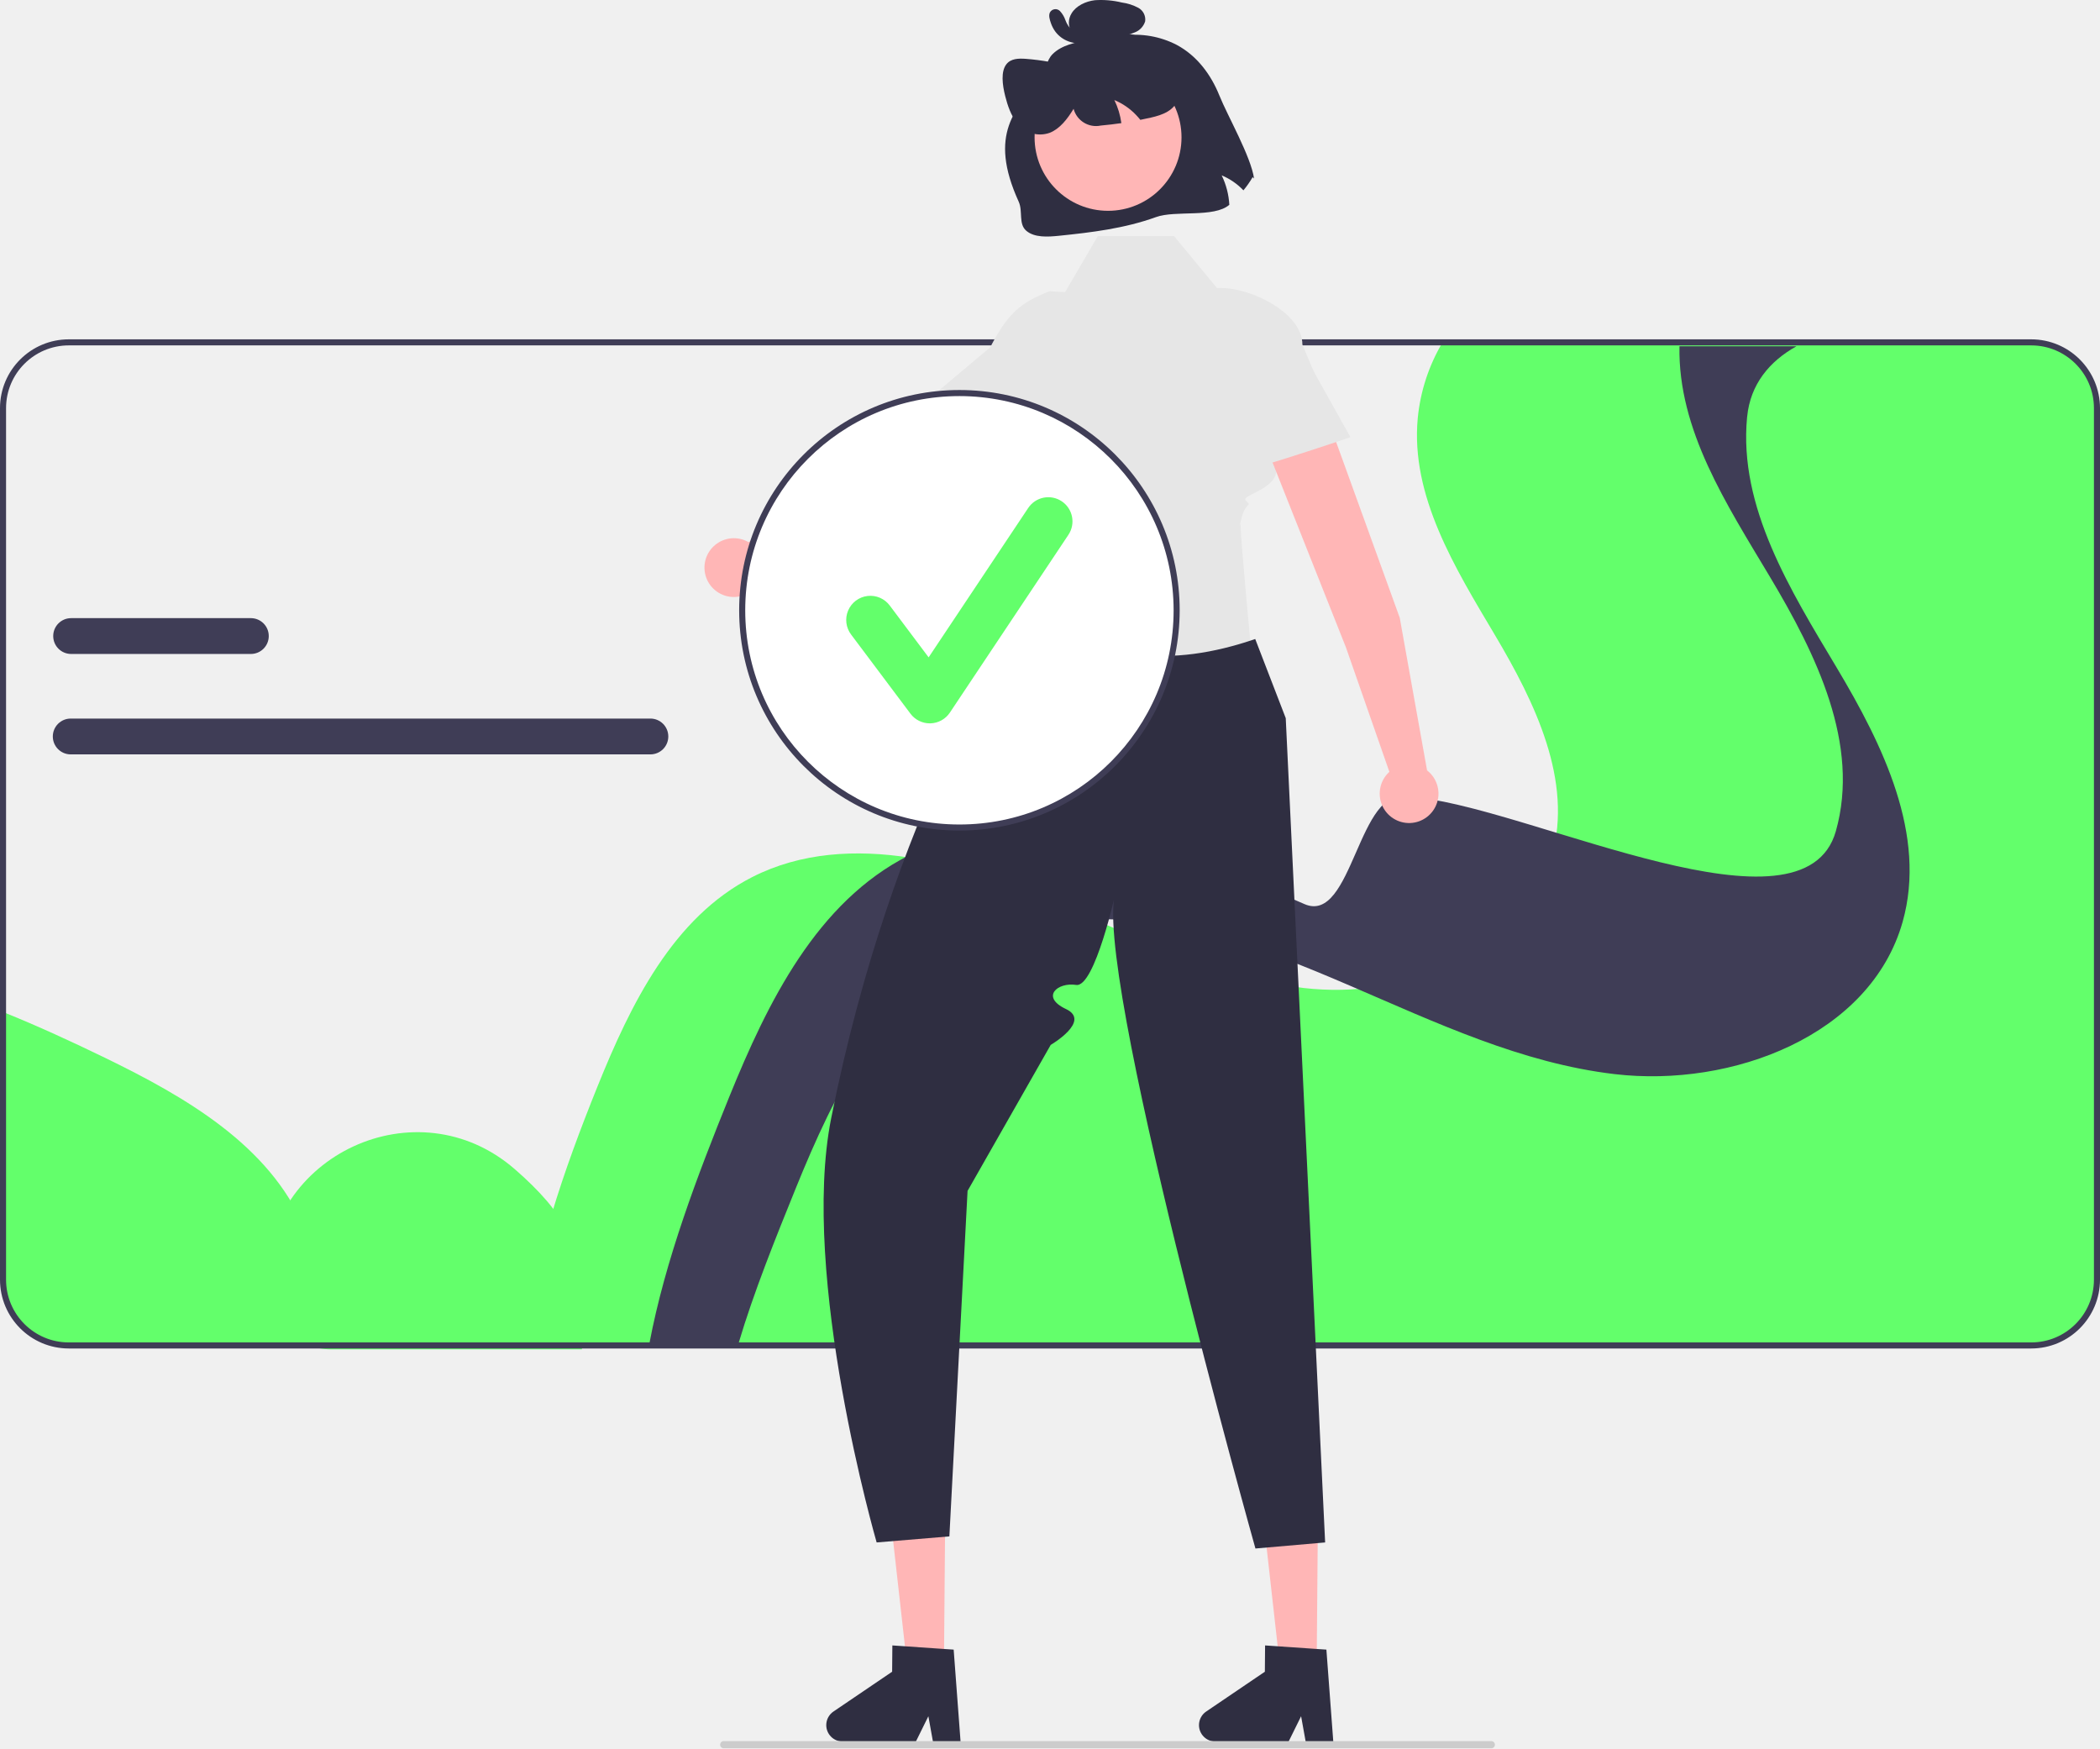
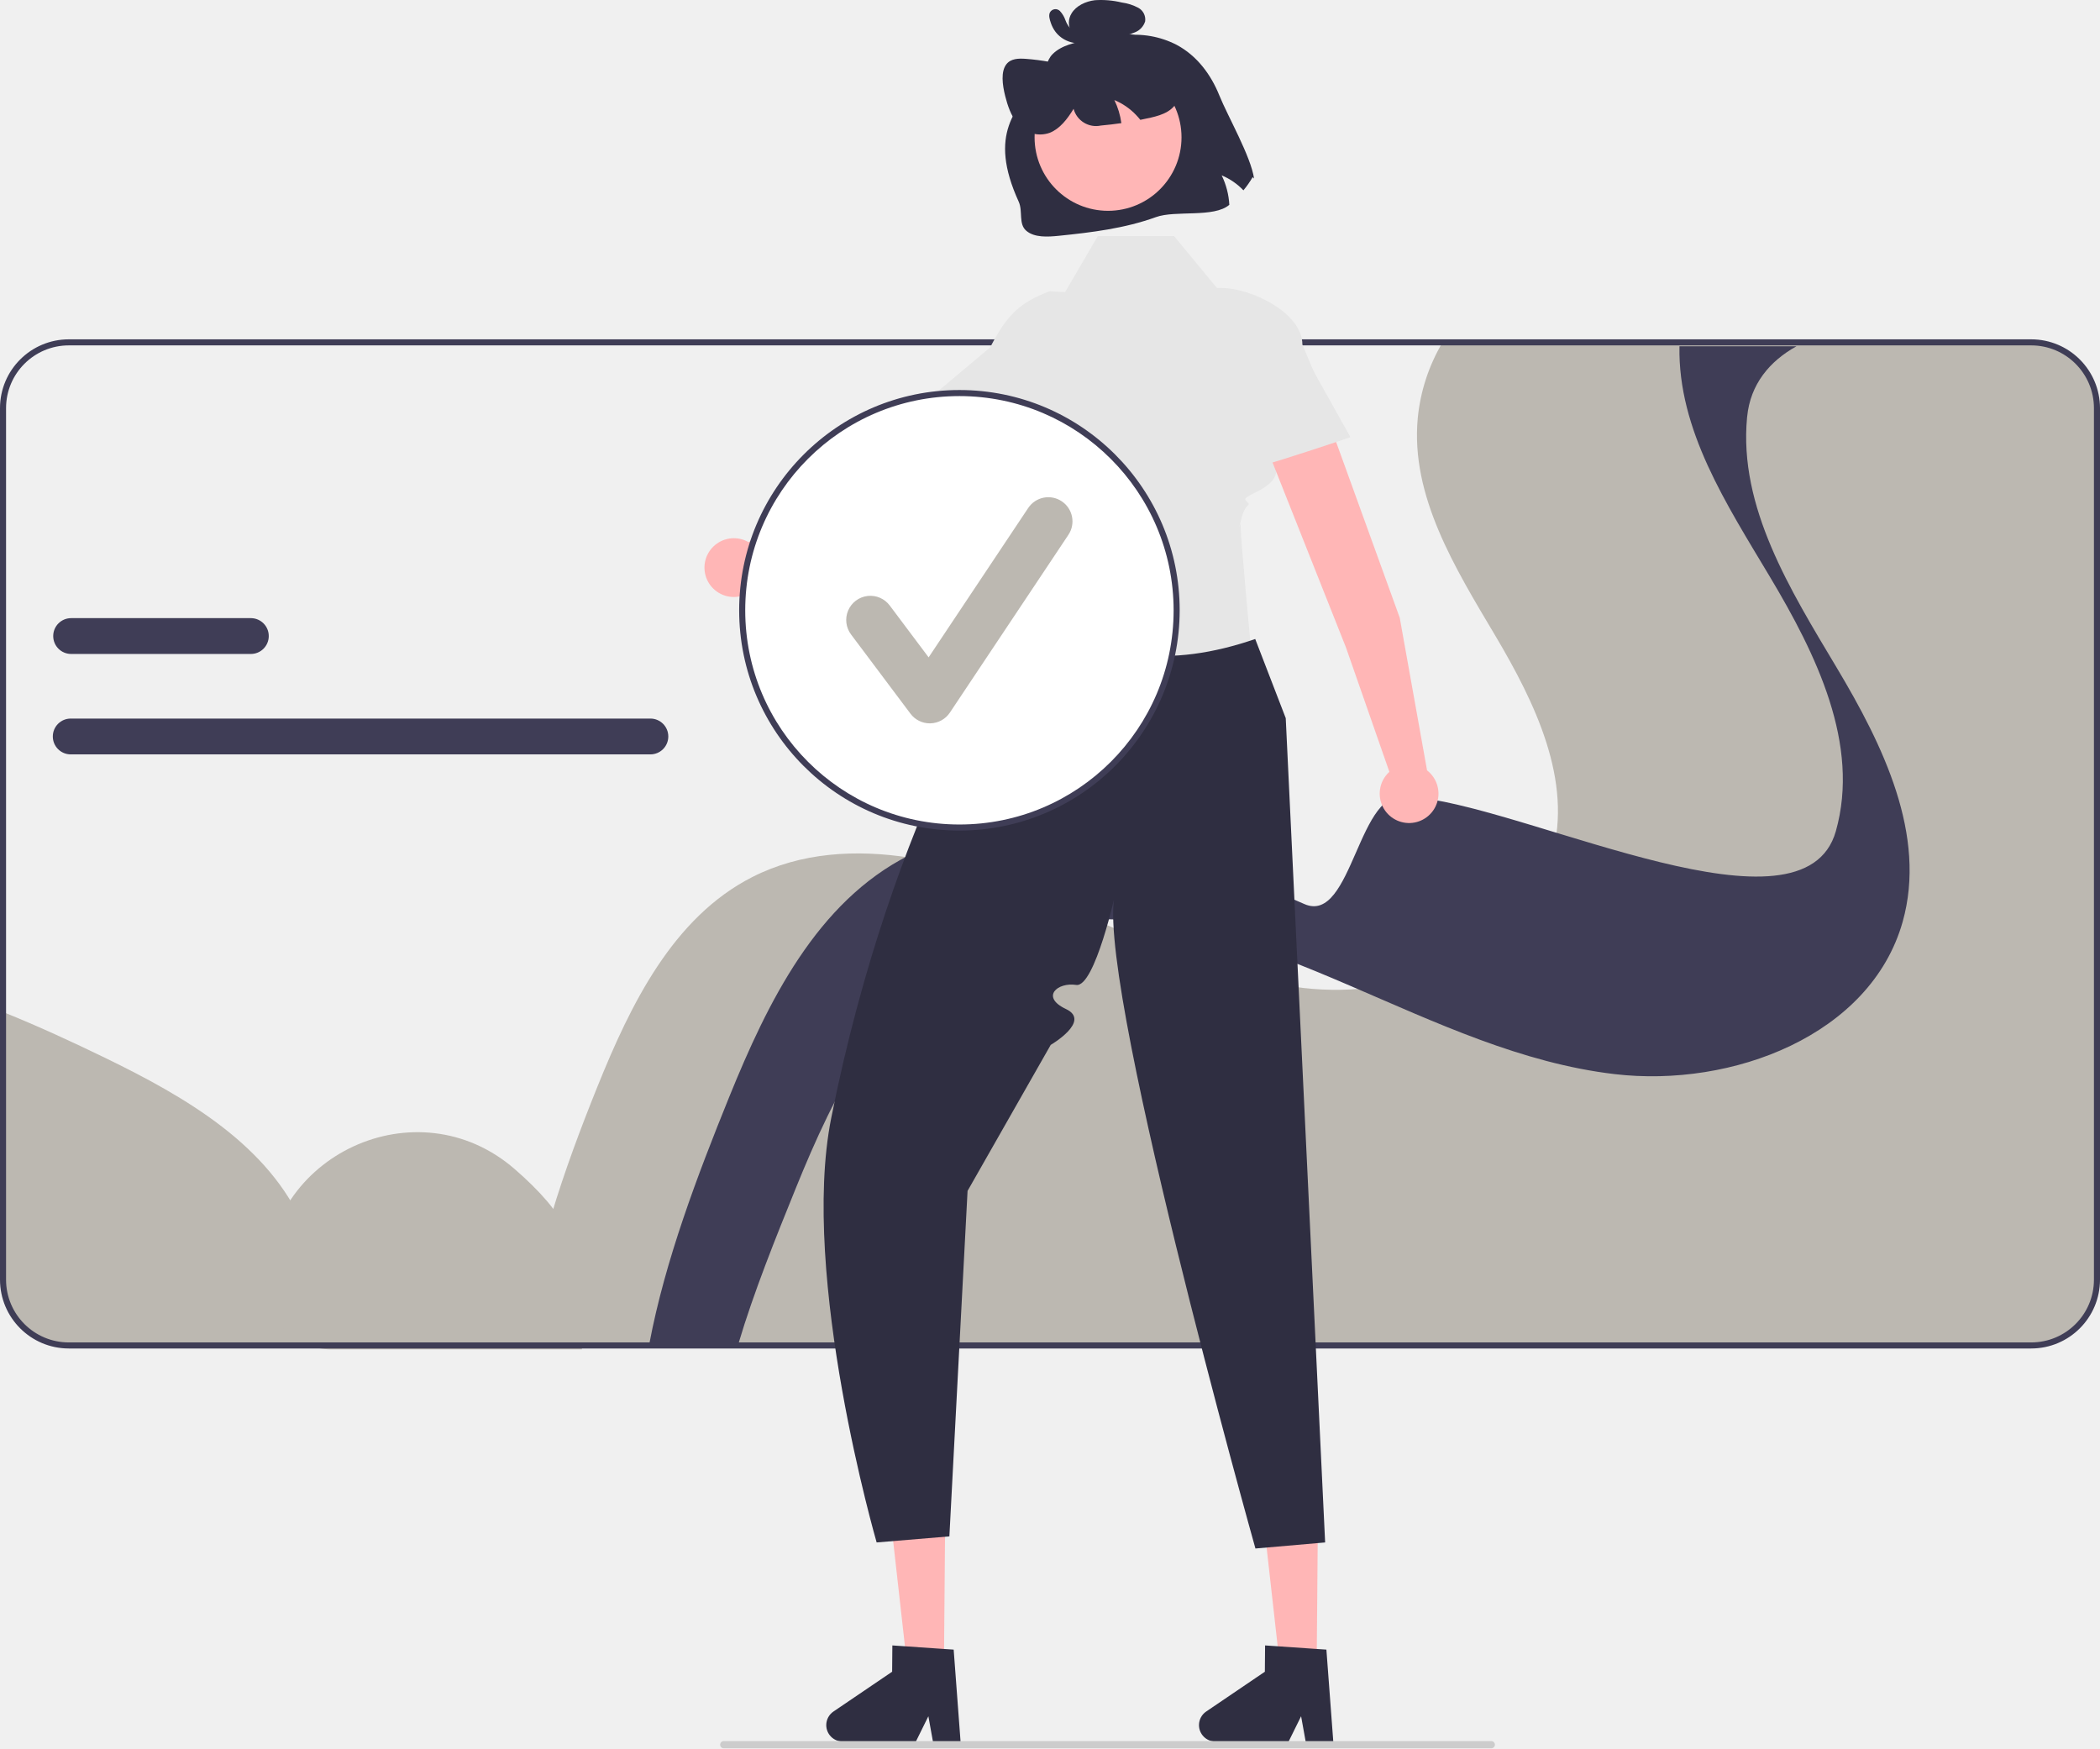
<svg xmlns="http://www.w3.org/2000/svg" data-name="Layer 1" width="693" height="576.898" viewBox="0 0 693 576.898">
-   <path d="M426.43,605.523H923.81a21.689,21.689,0,0,0,21.69-21.69v-287.62a21.349,21.349,0,0,0-.76-5.69,21.683,21.683,0,0,0-20.93-16H729.54a60.38,60.38,0,0,0-8.18,25.01c-2.41,25.69,12.32,49.44,25.5,71.63,13.18,22.19,25.75,47.99,18.77,72.84-4.72,16.76-17.51,28.89-33.38,36.16a93.665,93.665,0,0,1-48.59,7.4,152.118,152.118,0,0,1-29.26-6.68c-12.47-4.05-24.65-9.3-36.81-14.61-.01,0-.01,0-.02-.01-.21-.09-.43-.19-.64-.28-9.41-4.11-18.81-8.23-28.35-11.86a173.139,173.139,0,0,0-34.62-9.54c-17.99-2.82-36.13-1.8-52.18,6.36-26.16,13.29-40.18,42.01-51.15,69.23C439.55,547.693,429.62,576.133,426.43,605.523Z" transform="translate(-253.5 -161.5508)" fill="#63ff6b" />
-   <path d="M254.5,495.493v88.34a21.689,21.689,0,0,0,21.69,21.69h82.68c1.43-13.33.23-26.61-5.02-39-11.44-27.02-39.12-43-65.51-55.83C277.25,505.303,265.97,500.103,254.5,495.493Z" transform="translate(-253.5 -161.5508)" fill="#63ff6b" />
-   <path d="M341.147,585.123v0a21.69,21.69,0,0,0,21.69,21.69h82.68c1.43-13.33.23-26.61-5.02-39-2.69-6.353-8.972-13.39-17.159-20.498C391.22,519.427,341.147,542.587,341.147,585.123Z" transform="translate(-253.5 -161.5508)" fill="#63ff6b" />
+   <path d="M426.43,605.523H923.81a21.689,21.689,0,0,0,21.69-21.69v-287.62a21.349,21.349,0,0,0-.76-5.69,21.683,21.683,0,0,0-20.93-16H729.54a60.38,60.38,0,0,0-8.18,25.01c-2.41,25.69,12.32,49.44,25.5,71.63,13.18,22.19,25.75,47.99,18.77,72.84-4.72,16.76-17.51,28.89-33.38,36.16a93.665,93.665,0,0,1-48.59,7.4,152.118,152.118,0,0,1-29.26-6.68c-12.47-4.05-24.65-9.3-36.81-14.61-.01,0-.01,0-.02-.01-.21-.09-.43-.19-.64-.28-9.41-4.11-18.81-8.23-28.35-11.86a173.139,173.139,0,0,0-34.62-9.54c-17.99-2.82-36.13-1.8-52.18,6.36-26.16,13.29-40.18,42.01-51.15,69.23C439.55,547.693,429.62,576.133,426.43,605.523Z" transform="translate(-253.5 -161.5508)" fill="#bcb8b1" />
+   <path d="M254.5,495.493v88.34a21.689,21.689,0,0,0,21.69,21.69h82.68c1.43-13.33.23-26.61-5.02-39-11.44-27.02-39.12-43-65.51-55.83C277.25,505.303,265.97,500.103,254.5,495.493Z" transform="translate(-253.5 -161.5508)" fill="#bcb8b1" />
+   <path d="M341.147,585.123v0a21.69,21.69,0,0,0,21.69,21.69h82.68c1.43-13.33.23-26.61-5.02-39-2.69-6.353-8.972-13.39-17.159-20.498C391.22,519.427,341.147,542.587,341.147,585.123Z" transform="translate(-253.5 -161.5508)" fill="#bcb8b1" />
  <path d="M253.5,583.832V296.213a22.716,22.716,0,0,1,22.69-22.69H923.81A22.716,22.716,0,0,1,946.5,296.213V583.832a22.716,22.716,0,0,1-22.69,22.69H276.19A22.716,22.716,0,0,1,253.5,583.832Zm22.69-308.31A20.713,20.713,0,0,0,255.5,296.213V583.832a20.713,20.713,0,0,0,20.69,20.69H923.81A20.713,20.713,0,0,0,944.5,583.832V296.213a20.713,20.713,0,0,0-20.69-20.69Z" transform="translate(-253.5 -161.5508)" fill="#3f3d56" />
  <path d="M467.81,604.813h29.41c5.03-16.936,12.29-34.889,18.92-51.249,12.72-31.368,28.97-64.466,59.3-79.782,12.95-6.54,27.07-9.094,41.49-8.955,19.92.189,40.4,5.536,59.15,12.623,7.67,2.892,15.27,6.073,22.84,9.323,28.52,12.255,56.73,25.603,87.4,29.211,38.81,4.562,84.44-12.802,95.04-50.203,8.09-28.635-6.48-58.363-21.76-83.937-15.28-25.574-32.36-52.936-29.57-82.545.01-.099.02-.209.04-.308,1.05-10.635,7.4-18.278,16.27-23.178H807.72c-.51,27.621,15.47,52.002,29.85,76.074,15.28,25.564,29.85,55.302,21.76,83.937-10.6,37.391-98.373-6.439-137.183-11.011-10.96-1.282,6.45,3.28-4,0-16.39-5.139-18.207,41.992-34.157,35.074-9.93-4.314-19.87-8.597-29.94-12.404-4.17-1.58-8.43-3.061-12.74-4.433-.01,0-.01,0-.02-.01-28.94-9.164-60.59-12.732-87.33.517-.18.089-.37.179-.55.268-30.33,15.306-46.58,48.404-59.3,79.772C483.6,549.529,472.99,577.46,467.81,604.813Z" transform="translate(-253.5 -161.5508)" fill="#3f3d56" />
  <path d="M468.13,398.661H276.838a5.91,5.91,0,1,0,0,11.82H468.13a5.91,5.91,0,1,0,0-11.82Z" transform="translate(-253.5 -161.5508)" fill="#3f3d56" />
  <path d="M336.281,365.523H276.971a5.91,5.91,0,1,0,0,11.82h59.31a5.91,5.91,0,0,0,0-11.82Z" transform="translate(-253.5 -161.5508)" fill="#3f3d56" />
  <polygon points="311.498 549.925 299.374 549.823 294.008 501.972 311.9 502.123 311.498 549.925" fill="#ffb6b6" />
  <path d="M526.165,730.754a5.427,5.427,0,0,0,5.374,5.468l24.104.201,4.22-8.553,1.55,8.597,9.095.082-2.297-30.662-3.164-.211-12.906-.89-4.164-.279-.073,8.675-19.362,13.133A5.418,5.418,0,0,0,526.165,730.754Z" transform="translate(-253.5 -161.5508)" fill="#2f2e41" />
  <polygon points="434.498 549.925 422.374 549.823 417.008 501.972 434.9 502.123 434.498 549.925" fill="#ffb6b6" />
  <path d="M649.165,730.754a5.427,5.427,0,0,0,5.374,5.468l24.104.201,4.22-8.553,1.55,8.597,9.095.082-2.297-30.662-3.164-.211-12.906-.89-4.164-.279-.073,8.675-19.362,13.133A5.418,5.418,0,0,0,649.165,730.754Z" transform="translate(-253.5 -161.5508)" fill="#2f2e41" />
  <path d="M550.042,328.271l54.563-41.991a11.113,11.113,0,0,0,2.089-15.451l0,0a11.113,11.113,0,0,0-16.02-1.863l-55.34,45.356-34.788,26.143a9.698,9.698,0,1,0,4.238,11.702Z" transform="translate(-253.5 -161.5508)" fill="#ffb6b6" />
  <path d="M594.513,337.924l-2.405,53.714,81.686,9.884c-6.428-21.584-16.968-51.562-12.138-66.583Z" transform="translate(-253.5 -161.5508)" fill="#a0616a" />
  <path d="M640.946,239.451H615.784l-10.806,18.491L599.829,257.658c-10.035,3.865-14.035,7.865-19.573,18.522v0l-19.462,16.343,15,18c10.361-1.697,14.096-9.74,10.806-24.51,0,0-11.346,19.773,4.998,29.501,0,0-2.915,18.328,0,18.131s9.629-3.927,2.915-.197-5.564,3.891-5.345,5.1c3.626,19.975,6.626,34.975,6.626,34.975l71,7s-4.091-42.938-3.869-45.379-1.27,3.527.223-2.441,3.73-3.73,1.492-5.968,15.385-4.166,8.507-14.921l23-6-12.856-30.555c0-10.317-16.57-18.68-26.887-18.68h-1.322Z" transform="translate(-253.5 -161.5508)" fill="#e6e6e6" />
  <path d="M667.723,372.409c-27.777,9.555-52.784,7.457-73.928-10.887,0,0-5.951,22-11.975,19s-3.047,5.395-4.702,8.472c-1.757,3.268.283,8.78-5.52,10.654s-3.623,7.381-5.502,11.435c-13.146,28.365-28.159,68.515-38.301,119.439-10.422,52.329,15,140,15,140l24-2,6-114,27.443-48.186s13.482-7.85,5.02-11.832-2.793-8.917,3.372-7.949,13.165-31.033,13.165-31.033c-8.791,22.092,46,217,46,217l23-2-13-272Z" transform="translate(-253.5 -161.5508)" fill="#2f2e41" />
  <path d="M655.879,193.029c2.728,6.793,10.423,20.153,11.465,27.44l-.469-.461a32.901,32.901,0,0,1-3.041,4.348,21.133,21.133,0,0,0-7.176-4.934,25.297,25.297,0,0,1,2.52,9.707c-5.01,4.362-17.803,1.73-24.195,4.055-10.287,3.732-21.208,5.061-31.991,6.164-3.827.394-8.112.633-10.794-1.628s-1.085-6.45-2.528-9.618c-10.279-22.565-.793-30.706,7.267-40.937,1.774-2.252,1.766-5.612,3.924-7.76,2.994-2.978,7.584-3.894,11.816-4.627a6.413,6.413,0,0,1-5.633-2.788,5.785,5.785,0,0,1,.077-6.038c1.513-2.509,4.659-3.968,7.693-4.333a29.211,29.211,0,0,1,8.903.765,15.93,15.93,0,0,1,5.391,1.723,4.412,4.412,0,0,1,2.297,4.472,5.715,5.715,0,0,1-3.38,3.643,14.96,14.96,0,0,1-3.821,1.046,29.972,29.972,0,0,1,17.581,3.077C648.566,179.961,653.142,186.239,655.879,193.029Z" transform="translate(-253.5 -161.5508)" fill="#2f2e41" />
  <circle cx="365.655" cy="45.32" r="24.244" fill="#ffb6b6" />
  <path d="M642.484,193.872c-1.406,4.248-5.423,5.617-9.136,6.471-1.171.273-2.349.527-3.537.753-.439-.548-.905-1.086-1.392-1.594a21.133,21.133,0,0,0-7.176-4.934,24.905,24.905,0,0,1,2.306,7.612q-3.367.488-6.771.798a7.655,7.655,0,0,1-8.991-5.516c-2.066,3.379-4.509,6.56-7.85,7.902a9.5,9.5,0,0,1-10.807-3.233c-2.001-2.441-3.115-5.72-3.916-8.885-.948-3.762-1.475-8.096.387-10.483,1.491-1.932,4.064-1.967,6.437-1.795a76.606,76.606,0,0,1,15.468,2.804l.427.96c-.867-5.21,1.014-10.223,4.494-12.005,2.348-1.192,5.172-.992,7.916-.75a36.078,36.078,0,0,1,10.337,1.999,19.857,19.857,0,0,1,9.369,7.483C642.486,185.158,643.696,190.203,642.484,193.872Z" transform="translate(-253.5 -161.5508)" fill="#2f2e41" />
  <path d="M607.922,171.212c.239-.071-.381.02-.166.026a1.975,1.975,0,0,1-.317-.044c-.018-.004-.259-.081-.099-.024a1.946,1.946,0,0,1-.925-.604,8.063,8.063,0,0,1-1.322-2.352,8.447,8.447,0,0,0-1.817-3.03,2.079,2.079,0,0,0-3.317.506c-.472,1.044-.041,2.331.296,3.357a10.423,10.423,0,0,0,1.532,2.97,9.532,9.532,0,0,0,4.381,3.214,9.97,9.97,0,0,0,6.267.179,1.514,1.514,0,0,0,.06-2.771l-3.425-1.402a1.5,1.5,0,1,0-1.208,2.746l3.425,1.402.06-2.771a5.966,5.966,0,0,1-1.311.224,5.023,5.023,0,0,1-1.42-.06,6.227,6.227,0,0,1-1.314-.32,8.568,8.568,0,0,1-.8-.339q-.142-.069-.282-.143c.007.004-.392-.229-.217-.119a8.459,8.459,0,0,1-1.242-.967,3.415,3.415,0,0,1-.372-.414,7.94,7.94,0,0,1-.542-.751,7.792,7.792,0,0,1-.796-1.763,7.899,7.899,0,0,1-.22-.792,3.251,3.251,0,0,0-.08-.436c-.127-.341.024.199-.122.347l-.631.465a.824.824,0,0,1-.706-.113q-.112-.158.049.052a4.896,4.896,0,0,1,.343.517,14.161,14.161,0,0,1,.613,1.3,14.26,14.26,0,0,0,1.421,2.684,4.83,4.83,0,0,0,5.29,2.023,1.512,1.512,0,0,0,.854-1.942A1.531,1.531,0,0,0,607.922,171.212Z" transform="translate(-253.5 -161.5508)" fill="#2f2e41" />
  <circle cx="316.609" cy="201.382" r="71.685" fill="#fff" />
  <path d="M570.109,435.618a72.685,72.685,0,1,1,72.685-72.686A72.768,72.768,0,0,1,570.109,435.618Zm0-143.37a70.685,70.685,0,1,0,70.685,70.685A70.765,70.765,0,0,0,570.109,292.247Z" transform="translate(-253.5 -161.5508)" fill="#3f3d56" />
-   <path d="M560.33,400.241a7.972,7.972,0,0,1-6.379-3.19l-19.557-26.076a7.974,7.974,0,1,1,12.758-9.568l12.795,17.058,32.862-49.292a7.974,7.974,0,1,1,13.27,8.846L566.965,396.69a7.977,7.977,0,0,1-6.414,3.548C560.478,400.24,560.404,400.241,560.33,400.241Z" transform="translate(-253.5 -161.5508)" fill="#63ff6b" />
+   <path d="M560.33,400.241a7.972,7.972,0,0,1-6.379-3.19l-19.557-26.076a7.974,7.974,0,1,1,12.758-9.568l12.795,17.058,32.862-49.292a7.974,7.974,0,1,1,13.27,8.846L566.965,396.69a7.977,7.977,0,0,1-6.414,3.548C560.478,400.24,560.404,400.241,560.33,400.241Z" transform="translate(-253.5 -161.5508)" fill="#bcb8b1" />
  <path d="M491.148,737.259a1.186,1.186,0,0,0,1.19,1.19h253.29a1.19,1.19,0,1,0,0-2.38h-253.29A1.187,1.187,0,0,0,491.148,737.259Z" transform="translate(-253.5 -161.5508)" fill="#ccc" />
  <path d="M715.411,365.384l-23.433-64.74a11.113,11.113,0,0,0-14.086-6.684l0,0a11.113,11.113,0,0,0-6.641,14.697l26.403,66.502,14.34,41.086a9.698,9.698,0,1,0,12.437-.483Z" transform="translate(-253.5 -161.5508)" fill="#ffb6b6" />
  <path d="M680.147,271.813l19,34s-43.787,14.992-43.894,12.496,2.176-37.134,2.176-37.134Z" transform="translate(-253.5 -161.5508)" fill="#e6e6e6" />
</svg>
